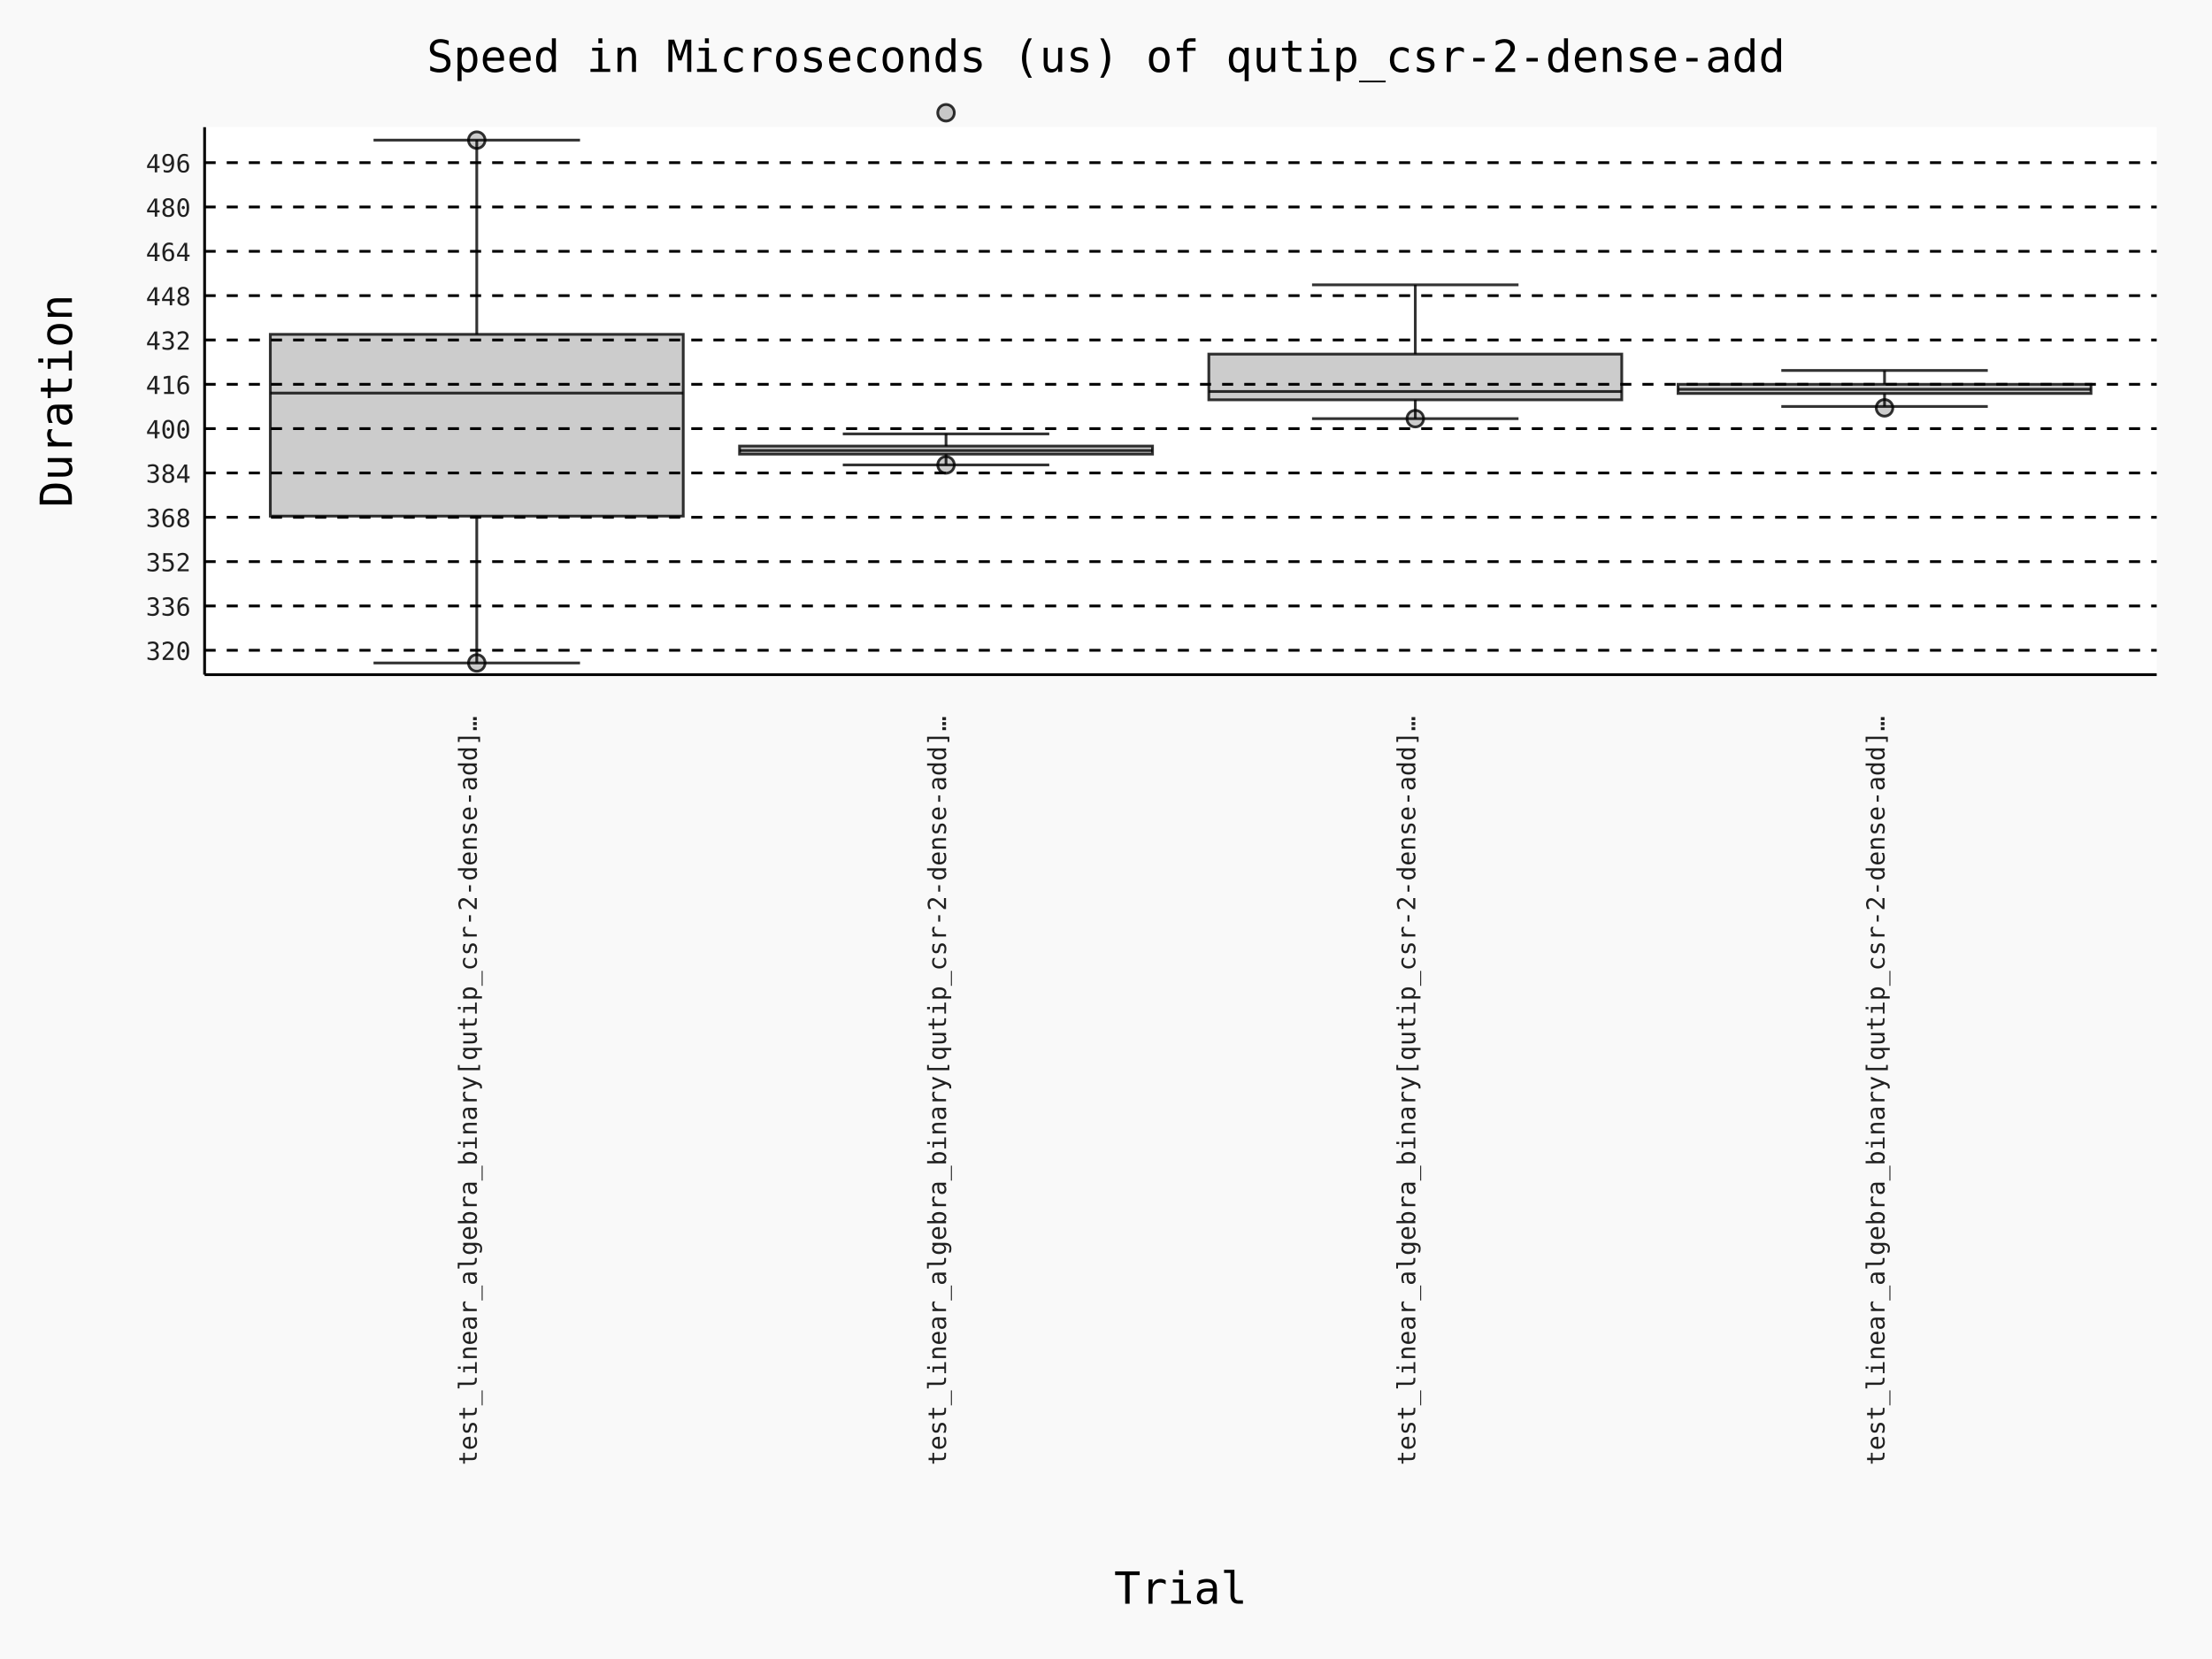
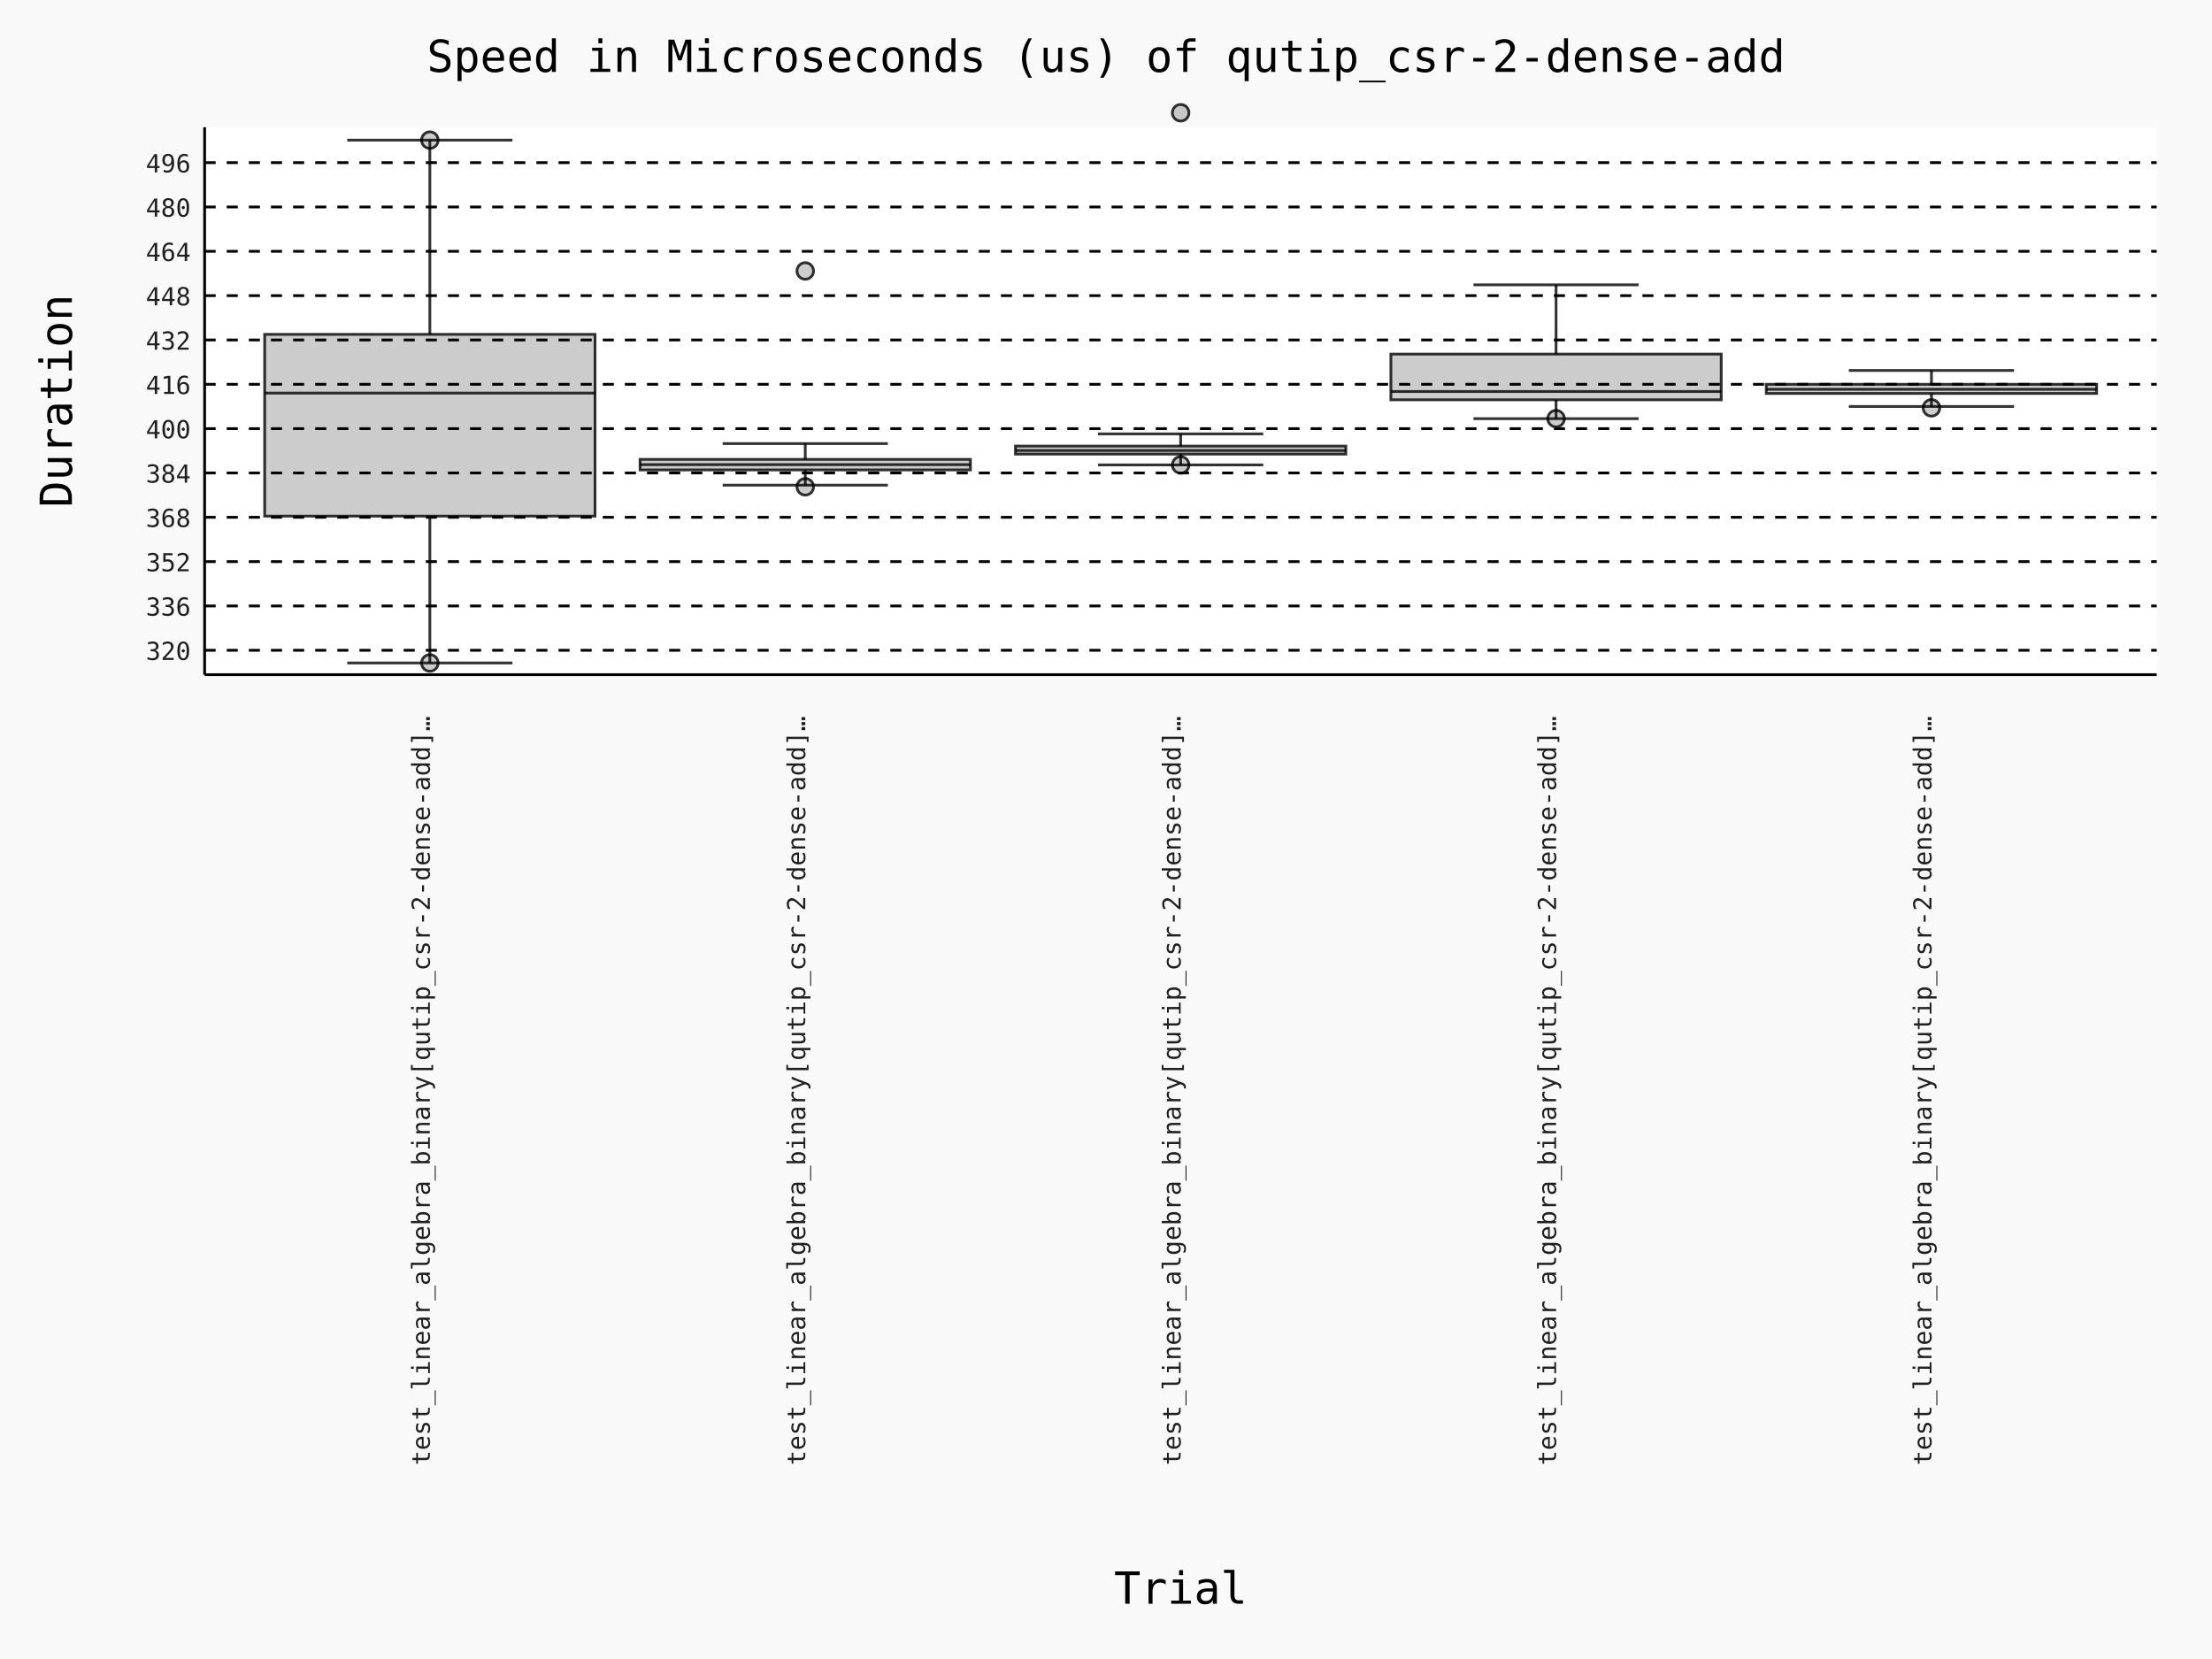
- <svg xmlns="http://www.w3.org/2000/svg" id="chart-edfa91ff-0ec2-4680-b777-dbc86c31290c" class="pygal-chart" viewBox="0 0 800 600">
+ <svg xmlns="http://www.w3.org/2000/svg" id="chart-aa04174d-1aa3-4039-89c9-c71d564d1777" class="pygal-chart" viewBox="0 0 800 600">
  <defs>
-     <style type="text/css">#chart-edfa91ff-0ec2-4680-b777-dbc86c31290c{-webkit-user-select:none;-webkit-font-smoothing:antialiased;font-family:Consolas,"Deja Vu Sans Mono","Bitstream Vera Sans Mono","Courier New",monospace}#chart-edfa91ff-0ec2-4680-b777-dbc86c31290c .title{font-family:Consolas,"Deja Vu Sans Mono","Bitstream Vera Sans Mono","Courier New",monospace;font-size:16px}#chart-edfa91ff-0ec2-4680-b777-dbc86c31290c .legends .legend text{font-family:Consolas,"Deja Vu Sans Mono","Bitstream Vera Sans Mono","Courier New",monospace;font-size:14px}#chart-edfa91ff-0ec2-4680-b777-dbc86c31290c .axis text{font-family:Consolas,"Deja Vu Sans Mono","Bitstream Vera Sans Mono","Courier New",monospace;font-size:10px}#chart-edfa91ff-0ec2-4680-b777-dbc86c31290c .axis text.major{font-family:Consolas,"Deja Vu Sans Mono","Bitstream Vera Sans Mono","Courier New",monospace;font-size:10px}#chart-edfa91ff-0ec2-4680-b777-dbc86c31290c .text-overlay text.value{font-family:Consolas,"Deja Vu Sans Mono","Bitstream Vera Sans Mono","Courier New",monospace;font-size:16px}#chart-edfa91ff-0ec2-4680-b777-dbc86c31290c .text-overlay text.label{font-family:Consolas,"Deja Vu Sans Mono","Bitstream Vera Sans Mono","Courier New",monospace;font-size:10px}#chart-edfa91ff-0ec2-4680-b777-dbc86c31290c .tooltip{font-family:Consolas,"Deja Vu Sans Mono","Bitstream Vera Sans Mono","Courier New",monospace;font-size:14px}#chart-edfa91ff-0ec2-4680-b777-dbc86c31290c text.no_data{font-family:Consolas,"Deja Vu Sans Mono","Bitstream Vera Sans Mono","Courier New",monospace;font-size:64px}
- #chart-edfa91ff-0ec2-4680-b777-dbc86c31290c{background-color:rgba(249,249,249,1)}#chart-edfa91ff-0ec2-4680-b777-dbc86c31290c path,#chart-edfa91ff-0ec2-4680-b777-dbc86c31290c line,#chart-edfa91ff-0ec2-4680-b777-dbc86c31290c rect,#chart-edfa91ff-0ec2-4680-b777-dbc86c31290c circle{-webkit-transition:150ms;-moz-transition:150ms;transition:150ms}#chart-edfa91ff-0ec2-4680-b777-dbc86c31290c .graph &gt; .background{fill:rgba(249,249,249,1)}#chart-edfa91ff-0ec2-4680-b777-dbc86c31290c .plot &gt; .background{fill:rgba(255,255,255,1)}#chart-edfa91ff-0ec2-4680-b777-dbc86c31290c .graph{fill:rgba(0,0,0,.87)}#chart-edfa91ff-0ec2-4680-b777-dbc86c31290c text.no_data{fill:rgba(0,0,0,1)}#chart-edfa91ff-0ec2-4680-b777-dbc86c31290c .title{fill:rgba(0,0,0,1)}#chart-edfa91ff-0ec2-4680-b777-dbc86c31290c .legends .legend text{fill:rgba(0,0,0,.87)}#chart-edfa91ff-0ec2-4680-b777-dbc86c31290c .legends .legend:hover text{fill:rgba(0,0,0,1)}#chart-edfa91ff-0ec2-4680-b777-dbc86c31290c .axis .line{stroke:rgba(0,0,0,1)}#chart-edfa91ff-0ec2-4680-b777-dbc86c31290c .axis .guide.line{stroke:rgba(0,0,0,.54)}#chart-edfa91ff-0ec2-4680-b777-dbc86c31290c .axis .major.line{stroke:rgba(0,0,0,.87)}#chart-edfa91ff-0ec2-4680-b777-dbc86c31290c .axis text.major{fill:rgba(0,0,0,1)}#chart-edfa91ff-0ec2-4680-b777-dbc86c31290c .axis.y .guides:hover .guide.line,#chart-edfa91ff-0ec2-4680-b777-dbc86c31290c .line-graph .axis.x .guides:hover .guide.line,#chart-edfa91ff-0ec2-4680-b777-dbc86c31290c .stackedline-graph .axis.x .guides:hover .guide.line,#chart-edfa91ff-0ec2-4680-b777-dbc86c31290c .xy-graph .axis.x .guides:hover .guide.line{stroke:rgba(0,0,0,1)}#chart-edfa91ff-0ec2-4680-b777-dbc86c31290c .axis .guides:hover text{fill:rgba(0,0,0,1)}#chart-edfa91ff-0ec2-4680-b777-dbc86c31290c .reactive{fill-opacity:.7;stroke-opacity:.8;stroke-width:1}#chart-edfa91ff-0ec2-4680-b777-dbc86c31290c .ci{stroke:rgba(0,0,0,.87)}#chart-edfa91ff-0ec2-4680-b777-dbc86c31290c .reactive.active,#chart-edfa91ff-0ec2-4680-b777-dbc86c31290c .active .reactive{fill-opacity:.8;stroke-opacity:.9;stroke-width:4}#chart-edfa91ff-0ec2-4680-b777-dbc86c31290c .ci .reactive.active{stroke-width:1.5}#chart-edfa91ff-0ec2-4680-b777-dbc86c31290c .series text{fill:rgba(0,0,0,1)}#chart-edfa91ff-0ec2-4680-b777-dbc86c31290c .tooltip rect{fill:rgba(255,255,255,1);stroke:rgba(0,0,0,1);-webkit-transition:opacity 150ms;-moz-transition:opacity 150ms;transition:opacity 150ms}#chart-edfa91ff-0ec2-4680-b777-dbc86c31290c .tooltip .label{fill:rgba(0,0,0,.87)}#chart-edfa91ff-0ec2-4680-b777-dbc86c31290c .tooltip .label{fill:rgba(0,0,0,.87)}#chart-edfa91ff-0ec2-4680-b777-dbc86c31290c .tooltip .legend{font-size:.8em;fill:rgba(0,0,0,.54)}#chart-edfa91ff-0ec2-4680-b777-dbc86c31290c .tooltip .x_label{font-size:.6em;fill:rgba(0,0,0,1)}#chart-edfa91ff-0ec2-4680-b777-dbc86c31290c .tooltip .xlink{font-size:.5em;text-decoration:underline}#chart-edfa91ff-0ec2-4680-b777-dbc86c31290c .tooltip .value{font-size:1.5em}#chart-edfa91ff-0ec2-4680-b777-dbc86c31290c .bound{font-size:.5em}#chart-edfa91ff-0ec2-4680-b777-dbc86c31290c .max-value{font-size:.75em;fill:rgba(0,0,0,.54)}#chart-edfa91ff-0ec2-4680-b777-dbc86c31290c .map-element{fill:rgba(255,255,255,1);stroke:rgba(0,0,0,.54) !important}#chart-edfa91ff-0ec2-4680-b777-dbc86c31290c .map-element .reactive{fill-opacity:inherit;stroke-opacity:inherit}#chart-edfa91ff-0ec2-4680-b777-dbc86c31290c .color-0,#chart-edfa91ff-0ec2-4680-b777-dbc86c31290c .color-0 a:visited{stroke:#000000;fill:#000000}#chart-edfa91ff-0ec2-4680-b777-dbc86c31290c .color-1,#chart-edfa91ff-0ec2-4680-b777-dbc86c31290c .color-1 a:visited{stroke:#000000;fill:#000000}#chart-edfa91ff-0ec2-4680-b777-dbc86c31290c .color-2,#chart-edfa91ff-0ec2-4680-b777-dbc86c31290c .color-2 a:visited{stroke:#000000;fill:#000000}#chart-edfa91ff-0ec2-4680-b777-dbc86c31290c .color-3,#chart-edfa91ff-0ec2-4680-b777-dbc86c31290c .color-3 a:visited{stroke:#000000;fill:#000000}#chart-edfa91ff-0ec2-4680-b777-dbc86c31290c .text-overlay .color-0 text{fill:white}#chart-edfa91ff-0ec2-4680-b777-dbc86c31290c .text-overlay .color-1 text{fill:white}#chart-edfa91ff-0ec2-4680-b777-dbc86c31290c .text-overlay .color-2 text{fill:white}#chart-edfa91ff-0ec2-4680-b777-dbc86c31290c .text-overlay .color-3 text{fill:white}
- #chart-edfa91ff-0ec2-4680-b777-dbc86c31290c text.no_data{text-anchor:middle}#chart-edfa91ff-0ec2-4680-b777-dbc86c31290c .guide.line{fill:none}#chart-edfa91ff-0ec2-4680-b777-dbc86c31290c .centered{text-anchor:middle}#chart-edfa91ff-0ec2-4680-b777-dbc86c31290c .title{text-anchor:middle}#chart-edfa91ff-0ec2-4680-b777-dbc86c31290c .legends .legend text{fill-opacity:1}#chart-edfa91ff-0ec2-4680-b777-dbc86c31290c .axis.x text{text-anchor:middle}#chart-edfa91ff-0ec2-4680-b777-dbc86c31290c .axis.x:not(.web) text[transform]{text-anchor:start}#chart-edfa91ff-0ec2-4680-b777-dbc86c31290c .axis.x:not(.web) text[transform].backwards{text-anchor:end}#chart-edfa91ff-0ec2-4680-b777-dbc86c31290c .axis.y text{text-anchor:end}#chart-edfa91ff-0ec2-4680-b777-dbc86c31290c .axis.y text[transform].backwards{text-anchor:start}#chart-edfa91ff-0ec2-4680-b777-dbc86c31290c .axis.y2 text{text-anchor:start}#chart-edfa91ff-0ec2-4680-b777-dbc86c31290c .axis.y2 text[transform].backwards{text-anchor:end}#chart-edfa91ff-0ec2-4680-b777-dbc86c31290c .axis .guide.line{stroke-dasharray:4,4;stroke:black}#chart-edfa91ff-0ec2-4680-b777-dbc86c31290c .axis .major.guide.line{stroke-dasharray:6,6;stroke:black}#chart-edfa91ff-0ec2-4680-b777-dbc86c31290c .horizontal .axis.y .guide.line,#chart-edfa91ff-0ec2-4680-b777-dbc86c31290c .horizontal .axis.y2 .guide.line,#chart-edfa91ff-0ec2-4680-b777-dbc86c31290c .vertical .axis.x .guide.line{opacity:0}#chart-edfa91ff-0ec2-4680-b777-dbc86c31290c .horizontal .axis.always_show .guide.line,#chart-edfa91ff-0ec2-4680-b777-dbc86c31290c .vertical .axis.always_show .guide.line{opacity:1 !important}#chart-edfa91ff-0ec2-4680-b777-dbc86c31290c .axis.y .guides:hover .guide.line,#chart-edfa91ff-0ec2-4680-b777-dbc86c31290c .axis.y2 .guides:hover .guide.line,#chart-edfa91ff-0ec2-4680-b777-dbc86c31290c .axis.x .guides:hover .guide.line{opacity:1}#chart-edfa91ff-0ec2-4680-b777-dbc86c31290c .axis .guides:hover text{opacity:1}#chart-edfa91ff-0ec2-4680-b777-dbc86c31290c .nofill{fill:none}#chart-edfa91ff-0ec2-4680-b777-dbc86c31290c .subtle-fill{fill-opacity:.2}#chart-edfa91ff-0ec2-4680-b777-dbc86c31290c .dot{stroke-width:1px;fill-opacity:1;stroke-opacity:1}#chart-edfa91ff-0ec2-4680-b777-dbc86c31290c .dot.active{stroke-width:5px}#chart-edfa91ff-0ec2-4680-b777-dbc86c31290c .dot.negative{fill:transparent}#chart-edfa91ff-0ec2-4680-b777-dbc86c31290c text,#chart-edfa91ff-0ec2-4680-b777-dbc86c31290c tspan{stroke:none !important}#chart-edfa91ff-0ec2-4680-b777-dbc86c31290c .series text.active{opacity:1}#chart-edfa91ff-0ec2-4680-b777-dbc86c31290c .tooltip rect{fill-opacity:.95;stroke-width:.5}#chart-edfa91ff-0ec2-4680-b777-dbc86c31290c .tooltip text{fill-opacity:1}#chart-edfa91ff-0ec2-4680-b777-dbc86c31290c .showable{visibility:hidden}#chart-edfa91ff-0ec2-4680-b777-dbc86c31290c .showable.shown{visibility:visible}#chart-edfa91ff-0ec2-4680-b777-dbc86c31290c .gauge-background{fill:rgba(229,229,229,1);stroke:none}#chart-edfa91ff-0ec2-4680-b777-dbc86c31290c .bg-lines{stroke:rgba(249,249,249,1);stroke-width:2px}
+     <style type="text/css">#chart-aa04174d-1aa3-4039-89c9-c71d564d1777{-webkit-user-select:none;-webkit-font-smoothing:antialiased;font-family:Consolas,"Deja Vu Sans Mono","Bitstream Vera Sans Mono","Courier New",monospace}#chart-aa04174d-1aa3-4039-89c9-c71d564d1777 .title{font-family:Consolas,"Deja Vu Sans Mono","Bitstream Vera Sans Mono","Courier New",monospace;font-size:16px}#chart-aa04174d-1aa3-4039-89c9-c71d564d1777 .legends .legend text{font-family:Consolas,"Deja Vu Sans Mono","Bitstream Vera Sans Mono","Courier New",monospace;font-size:14px}#chart-aa04174d-1aa3-4039-89c9-c71d564d1777 .axis text{font-family:Consolas,"Deja Vu Sans Mono","Bitstream Vera Sans Mono","Courier New",monospace;font-size:10px}#chart-aa04174d-1aa3-4039-89c9-c71d564d1777 .axis text.major{font-family:Consolas,"Deja Vu Sans Mono","Bitstream Vera Sans Mono","Courier New",monospace;font-size:10px}#chart-aa04174d-1aa3-4039-89c9-c71d564d1777 .text-overlay text.value{font-family:Consolas,"Deja Vu Sans Mono","Bitstream Vera Sans Mono","Courier New",monospace;font-size:16px}#chart-aa04174d-1aa3-4039-89c9-c71d564d1777 .text-overlay text.label{font-family:Consolas,"Deja Vu Sans Mono","Bitstream Vera Sans Mono","Courier New",monospace;font-size:10px}#chart-aa04174d-1aa3-4039-89c9-c71d564d1777 .tooltip{font-family:Consolas,"Deja Vu Sans Mono","Bitstream Vera Sans Mono","Courier New",monospace;font-size:14px}#chart-aa04174d-1aa3-4039-89c9-c71d564d1777 text.no_data{font-family:Consolas,"Deja Vu Sans Mono","Bitstream Vera Sans Mono","Courier New",monospace;font-size:64px}
+ #chart-aa04174d-1aa3-4039-89c9-c71d564d1777{background-color:rgba(249,249,249,1)}#chart-aa04174d-1aa3-4039-89c9-c71d564d1777 path,#chart-aa04174d-1aa3-4039-89c9-c71d564d1777 line,#chart-aa04174d-1aa3-4039-89c9-c71d564d1777 rect,#chart-aa04174d-1aa3-4039-89c9-c71d564d1777 circle{-webkit-transition:150ms;-moz-transition:150ms;transition:150ms}#chart-aa04174d-1aa3-4039-89c9-c71d564d1777 .graph &gt; .background{fill:rgba(249,249,249,1)}#chart-aa04174d-1aa3-4039-89c9-c71d564d1777 .plot &gt; .background{fill:rgba(255,255,255,1)}#chart-aa04174d-1aa3-4039-89c9-c71d564d1777 .graph{fill:rgba(0,0,0,.87)}#chart-aa04174d-1aa3-4039-89c9-c71d564d1777 text.no_data{fill:rgba(0,0,0,1)}#chart-aa04174d-1aa3-4039-89c9-c71d564d1777 .title{fill:rgba(0,0,0,1)}#chart-aa04174d-1aa3-4039-89c9-c71d564d1777 .legends .legend text{fill:rgba(0,0,0,.87)}#chart-aa04174d-1aa3-4039-89c9-c71d564d1777 .legends .legend:hover text{fill:rgba(0,0,0,1)}#chart-aa04174d-1aa3-4039-89c9-c71d564d1777 .axis .line{stroke:rgba(0,0,0,1)}#chart-aa04174d-1aa3-4039-89c9-c71d564d1777 .axis .guide.line{stroke:rgba(0,0,0,.54)}#chart-aa04174d-1aa3-4039-89c9-c71d564d1777 .axis .major.line{stroke:rgba(0,0,0,.87)}#chart-aa04174d-1aa3-4039-89c9-c71d564d1777 .axis text.major{fill:rgba(0,0,0,1)}#chart-aa04174d-1aa3-4039-89c9-c71d564d1777 .axis.y .guides:hover .guide.line,#chart-aa04174d-1aa3-4039-89c9-c71d564d1777 .line-graph .axis.x .guides:hover .guide.line,#chart-aa04174d-1aa3-4039-89c9-c71d564d1777 .stackedline-graph .axis.x .guides:hover .guide.line,#chart-aa04174d-1aa3-4039-89c9-c71d564d1777 .xy-graph .axis.x .guides:hover .guide.line{stroke:rgba(0,0,0,1)}#chart-aa04174d-1aa3-4039-89c9-c71d564d1777 .axis .guides:hover text{fill:rgba(0,0,0,1)}#chart-aa04174d-1aa3-4039-89c9-c71d564d1777 .reactive{fill-opacity:.7;stroke-opacity:.8;stroke-width:1}#chart-aa04174d-1aa3-4039-89c9-c71d564d1777 .ci{stroke:rgba(0,0,0,.87)}#chart-aa04174d-1aa3-4039-89c9-c71d564d1777 .reactive.active,#chart-aa04174d-1aa3-4039-89c9-c71d564d1777 .active .reactive{fill-opacity:.8;stroke-opacity:.9;stroke-width:4}#chart-aa04174d-1aa3-4039-89c9-c71d564d1777 .ci .reactive.active{stroke-width:1.5}#chart-aa04174d-1aa3-4039-89c9-c71d564d1777 .series text{fill:rgba(0,0,0,1)}#chart-aa04174d-1aa3-4039-89c9-c71d564d1777 .tooltip rect{fill:rgba(255,255,255,1);stroke:rgba(0,0,0,1);-webkit-transition:opacity 150ms;-moz-transition:opacity 150ms;transition:opacity 150ms}#chart-aa04174d-1aa3-4039-89c9-c71d564d1777 .tooltip .label{fill:rgba(0,0,0,.87)}#chart-aa04174d-1aa3-4039-89c9-c71d564d1777 .tooltip .label{fill:rgba(0,0,0,.87)}#chart-aa04174d-1aa3-4039-89c9-c71d564d1777 .tooltip .legend{font-size:.8em;fill:rgba(0,0,0,.54)}#chart-aa04174d-1aa3-4039-89c9-c71d564d1777 .tooltip .x_label{font-size:.6em;fill:rgba(0,0,0,1)}#chart-aa04174d-1aa3-4039-89c9-c71d564d1777 .tooltip .xlink{font-size:.5em;text-decoration:underline}#chart-aa04174d-1aa3-4039-89c9-c71d564d1777 .tooltip .value{font-size:1.5em}#chart-aa04174d-1aa3-4039-89c9-c71d564d1777 .bound{font-size:.5em}#chart-aa04174d-1aa3-4039-89c9-c71d564d1777 .max-value{font-size:.75em;fill:rgba(0,0,0,.54)}#chart-aa04174d-1aa3-4039-89c9-c71d564d1777 .map-element{fill:rgba(255,255,255,1);stroke:rgba(0,0,0,.54) !important}#chart-aa04174d-1aa3-4039-89c9-c71d564d1777 .map-element .reactive{fill-opacity:inherit;stroke-opacity:inherit}#chart-aa04174d-1aa3-4039-89c9-c71d564d1777 .color-0,#chart-aa04174d-1aa3-4039-89c9-c71d564d1777 .color-0 a:visited{stroke:#000000;fill:#000000}#chart-aa04174d-1aa3-4039-89c9-c71d564d1777 .color-1,#chart-aa04174d-1aa3-4039-89c9-c71d564d1777 .color-1 a:visited{stroke:#000000;fill:#000000}#chart-aa04174d-1aa3-4039-89c9-c71d564d1777 .color-2,#chart-aa04174d-1aa3-4039-89c9-c71d564d1777 .color-2 a:visited{stroke:#000000;fill:#000000}#chart-aa04174d-1aa3-4039-89c9-c71d564d1777 .color-3,#chart-aa04174d-1aa3-4039-89c9-c71d564d1777 .color-3 a:visited{stroke:#000000;fill:#000000}#chart-aa04174d-1aa3-4039-89c9-c71d564d1777 .color-4,#chart-aa04174d-1aa3-4039-89c9-c71d564d1777 .color-4 a:visited{stroke:#000000;fill:#000000}#chart-aa04174d-1aa3-4039-89c9-c71d564d1777 .text-overlay .color-0 text{fill:white}#chart-aa04174d-1aa3-4039-89c9-c71d564d1777 .text-overlay .color-1 text{fill:white}#chart-aa04174d-1aa3-4039-89c9-c71d564d1777 .text-overlay .color-2 text{fill:white}#chart-aa04174d-1aa3-4039-89c9-c71d564d1777 .text-overlay .color-3 text{fill:white}#chart-aa04174d-1aa3-4039-89c9-c71d564d1777 .text-overlay .color-4 text{fill:white}
+ #chart-aa04174d-1aa3-4039-89c9-c71d564d1777 text.no_data{text-anchor:middle}#chart-aa04174d-1aa3-4039-89c9-c71d564d1777 .guide.line{fill:none}#chart-aa04174d-1aa3-4039-89c9-c71d564d1777 .centered{text-anchor:middle}#chart-aa04174d-1aa3-4039-89c9-c71d564d1777 .title{text-anchor:middle}#chart-aa04174d-1aa3-4039-89c9-c71d564d1777 .legends .legend text{fill-opacity:1}#chart-aa04174d-1aa3-4039-89c9-c71d564d1777 .axis.x text{text-anchor:middle}#chart-aa04174d-1aa3-4039-89c9-c71d564d1777 .axis.x:not(.web) text[transform]{text-anchor:start}#chart-aa04174d-1aa3-4039-89c9-c71d564d1777 .axis.x:not(.web) text[transform].backwards{text-anchor:end}#chart-aa04174d-1aa3-4039-89c9-c71d564d1777 .axis.y text{text-anchor:end}#chart-aa04174d-1aa3-4039-89c9-c71d564d1777 .axis.y text[transform].backwards{text-anchor:start}#chart-aa04174d-1aa3-4039-89c9-c71d564d1777 .axis.y2 text{text-anchor:start}#chart-aa04174d-1aa3-4039-89c9-c71d564d1777 .axis.y2 text[transform].backwards{text-anchor:end}#chart-aa04174d-1aa3-4039-89c9-c71d564d1777 .axis .guide.line{stroke-dasharray:4,4;stroke:black}#chart-aa04174d-1aa3-4039-89c9-c71d564d1777 .axis .major.guide.line{stroke-dasharray:6,6;stroke:black}#chart-aa04174d-1aa3-4039-89c9-c71d564d1777 .horizontal .axis.y .guide.line,#chart-aa04174d-1aa3-4039-89c9-c71d564d1777 .horizontal .axis.y2 .guide.line,#chart-aa04174d-1aa3-4039-89c9-c71d564d1777 .vertical .axis.x .guide.line{opacity:0}#chart-aa04174d-1aa3-4039-89c9-c71d564d1777 .horizontal .axis.always_show .guide.line,#chart-aa04174d-1aa3-4039-89c9-c71d564d1777 .vertical .axis.always_show .guide.line{opacity:1 !important}#chart-aa04174d-1aa3-4039-89c9-c71d564d1777 .axis.y .guides:hover .guide.line,#chart-aa04174d-1aa3-4039-89c9-c71d564d1777 .axis.y2 .guides:hover .guide.line,#chart-aa04174d-1aa3-4039-89c9-c71d564d1777 .axis.x .guides:hover .guide.line{opacity:1}#chart-aa04174d-1aa3-4039-89c9-c71d564d1777 .axis .guides:hover text{opacity:1}#chart-aa04174d-1aa3-4039-89c9-c71d564d1777 .nofill{fill:none}#chart-aa04174d-1aa3-4039-89c9-c71d564d1777 .subtle-fill{fill-opacity:.2}#chart-aa04174d-1aa3-4039-89c9-c71d564d1777 .dot{stroke-width:1px;fill-opacity:1;stroke-opacity:1}#chart-aa04174d-1aa3-4039-89c9-c71d564d1777 .dot.active{stroke-width:5px}#chart-aa04174d-1aa3-4039-89c9-c71d564d1777 .dot.negative{fill:transparent}#chart-aa04174d-1aa3-4039-89c9-c71d564d1777 text,#chart-aa04174d-1aa3-4039-89c9-c71d564d1777 tspan{stroke:none !important}#chart-aa04174d-1aa3-4039-89c9-c71d564d1777 .series text.active{opacity:1}#chart-aa04174d-1aa3-4039-89c9-c71d564d1777 .tooltip rect{fill-opacity:.95;stroke-width:.5}#chart-aa04174d-1aa3-4039-89c9-c71d564d1777 .tooltip text{fill-opacity:1}#chart-aa04174d-1aa3-4039-89c9-c71d564d1777 .showable{visibility:hidden}#chart-aa04174d-1aa3-4039-89c9-c71d564d1777 .showable.shown{visibility:visible}#chart-aa04174d-1aa3-4039-89c9-c71d564d1777 .gauge-background{fill:rgba(229,229,229,1);stroke:none}#chart-aa04174d-1aa3-4039-89c9-c71d564d1777 .bg-lines{stroke:rgba(249,249,249,1);stroke-width:2px}
.tooltip .value{font-size:1em !important}.axis text{font-size:9px !important}</style>
  </defs>
  <g class="graph custombox-graph vertical">
    <rect x="0" y="0" width="800" height="600" class="background" />
    <g transform="translate(74, 46)" class="plot">
      <rect x="0" y="0" width="706.0" height="198.0" class="background" />
      <g class="axis y always_show">
        <path d="M0 198 h706" class="line" />
        <g class="guides">
          <path d="M0 189.182 h706" class="guide line" />
          <text x="-5" y="192.682" class="">320</text>
        </g>
        <g class="guides">
          <path d="M0 173.15 h706" class="guide line" />
          <text x="-5" y="176.65" class="">336</text>
        </g>
        <g class="guides">
          <path d="M0 157.117 h706" class="guide line" />
          <text x="-5" y="160.617" class="">352</text>
        </g>
        <g class="guides">
          <path d="M0 141.085 h706" class="guide line" />
          <text x="-5" y="144.585" class="">368</text>
        </g>
        <g class="guides">
          <path d="M0 125.053 h706" class="guide line" />
          <text x="-5" y="128.553" class="">384</text>
        </g>
        <g class="guides">
          <path d="M0 109.02 h706" class="guide line" />
          <text x="-5" y="112.52" class="">400</text>
        </g>
        <g class="guides">
          <path d="M0 92.988 h706" class="guide line" />
          <text x="-5" y="96.488" class="">416</text>
        </g>
        <g class="guides">
          <path d="M0 76.955 h706" class="guide line" />
          <text x="-5" y="80.455" class="">432</text>
        </g>
        <g class="guides">
          <path d="M0 60.923 h706" class="guide line" />
          <text x="-5" y="64.423" class="">448</text>
        </g>
        <g class="guides">
          <path d="M0 44.891 h706" class="guide line" />
          <text x="-5" y="48.391" class="">464</text>
        </g>
        <g class="guides">
          <path d="M0 28.858 h706" class="guide line" />
          <text x="-5" y="32.358" class="">480</text>
        </g>
        <g class="guides">
          <path d="M0 12.826 h706" class="guide line" />
          <text x="-5" y="16.326" class="">496</text>
        </g>
      </g>
      <g class="axis x">
        <path d="M0 0 v198" class="line" />
        <g class="guides">
-           <path d="M98.433 0 v198" class="guide line" />
-           <text x="98.433" y="213.0" class="backwards" transform="rotate(270 98.43269 213)">test_linear_algebra_binary[qutip_csr-2-dense-add]…</text>
+           <path d="M81.462 0 v198" class="guide line" />
+           <text x="81.462" y="213.0" class="backwards" transform="rotate(270 81.46154 213)">test_linear_algebra_binary[qutip_csr-2-dense-add]…</text>
        </g>
        <g class="guides">
-           <path d="M268.144 0 v198" class="guide line" />
-           <text x="268.144" y="213.0" class="backwards" transform="rotate(270 268.1442 213)">test_linear_algebra_binary[qutip_csr-2-dense-add]…</text>
+           <path d="M217.231 0 v198" class="guide line" />
+           <text x="217.231" y="213.0" class="backwards" transform="rotate(270 217.2308 213)">test_linear_algebra_binary[qutip_csr-2-dense-add]…</text>
        </g>
        <g class="guides">
-           <path d="M437.856 0 v198" class="guide line" />
-           <text x="437.856" y="213.0" class="backwards" transform="rotate(270 437.8558 213)">test_linear_algebra_binary[qutip_csr-2-dense-add]…</text>
+           <path d="M353 0 v198" class="guide line" />
+           <text x="353.0" y="213.0" class="backwards" transform="rotate(270 353 213)">test_linear_algebra_binary[qutip_csr-2-dense-add]…</text>
        </g>
        <g class="guides">
-           <path d="M607.567 0 v198" class="guide line" />
-           <text x="607.567" y="213.0" class="backwards" transform="rotate(270 607.5673 213)">test_linear_algebra_binary[qutip_csr-2-dense-add]…</text>
+           <path d="M488.769 0 v198" class="guide line" />
+           <text x="488.769" y="213.0" class="backwards" transform="rotate(270 488.7692 213)">test_linear_algebra_binary[qutip_csr-2-dense-add]…</text>
+         </g>
+         <g class="guides">
+           <path d="M624.538 0 v198" class="guide line" />
+           <text x="624.538" y="213.0" class="backwards" transform="rotate(270 624.5385 213)">test_linear_algebra_binary[qutip_csr-2-dense-add]…</text>
        </g>
      </g>
      <g class="series serie-0 color-0">
        <g class="boxes">
          <g class="box">
-             <path stroke-width="3" d="M61.096 193.771 L135.769 193.771" class="reactive tooltip-trigger" />
-             <path stroke-width="3" d="M23.76 96.168 L173.106 96.168" class="reactive tooltip-trigger" />
-             <path stroke-width="3" d="M61.096 4.677 L135.769 4.677" class="reactive tooltip-trigger" />
-             <path stroke-width="2" d="M98.433 193.771 L98.433 140.661" class="reactive tooltip-trigger" />
-             <path stroke-width="2" d="M98.433 4.677 L98.433 74.923" class="reactive tooltip-trigger" />
-             <rect x="23.76" y="74.923" height="65.738" width="149.346" class="subtle-fill reactive tooltip-trigger" />
-             <circle cx="98.433" cy="193.771" r="3" class="subtle-fill reactive tooltip-trigger" />
-             <circle cx="98.433" cy="4.677" r="3" class="subtle-fill reactive tooltip-trigger" />
+             <path stroke-width="3" d="M51.592 193.771 L111.331 193.771" class="reactive tooltip-trigger" />
+             <path stroke-width="3" d="M21.723 96.168 L141.2 96.168" class="reactive tooltip-trigger" />
+             <path stroke-width="3" d="M51.592 4.677 L111.331 4.677" class="reactive tooltip-trigger" />
+             <path stroke-width="2" d="M81.462 193.771 L81.462 140.661" class="reactive tooltip-trigger" />
+             <path stroke-width="2" d="M81.462 4.677 L81.462 74.923" class="reactive tooltip-trigger" />
+             <rect x="21.723" y="74.923" height="65.738" width="119.477" class="subtle-fill reactive tooltip-trigger" />
+             <circle cx="81.462" cy="193.771" r="3" class="subtle-fill reactive tooltip-trigger" />
+             <circle cx="81.462" cy="4.677" r="3" class="subtle-fill reactive tooltip-trigger" />
          </g>
        </g>
      </g>
      <g class="series serie-1 color-1">
        <g class="boxes">
          <g class="box">
-             <path stroke-width="3" d="M230.808 122.144 L305.481 122.144" class="reactive tooltip-trigger" />
-             <path stroke-width="3" d="M193.471 116.933 L342.817 116.933" class="reactive tooltip-trigger" />
-             <path stroke-width="3" d="M230.808 110.922 L305.481 110.922" class="reactive tooltip-trigger" />
-             <path stroke-width="2" d="M268.144 122.144 L268.144 118.236" class="reactive tooltip-trigger" />
-             <path stroke-width="2" d="M268.144 110.922 L268.144 115.33" class="reactive tooltip-trigger" />
-             <rect x="193.471" y="115.33" height="2.906" width="149.346" class="subtle-fill reactive tooltip-trigger" />
-             <circle cx="268.144" cy="122.144" r="3" class="subtle-fill reactive tooltip-trigger" />
-             <circle cx="268.144" cy="-5.215" r="3" class="subtle-fill reactive tooltip-trigger" />
+             <path stroke-width="3" d="M187.362 129.459 L247.1 129.459" class="reactive tooltip-trigger" />
+             <path stroke-width="3" d="M157.492 122.045 L276.969 122.045" class="reactive tooltip-trigger" />
+             <path stroke-width="3" d="M187.362 114.429 L247.1 114.429" class="reactive tooltip-trigger" />
+             <path stroke-width="2" d="M217.231 129.459 L217.231 123.948" class="reactive tooltip-trigger" />
+             <path stroke-width="2" d="M217.231 114.429 L217.231 120.141" class="reactive tooltip-trigger" />
+             <rect x="157.492" y="120.141" height="3.808" width="119.477" class="subtle-fill reactive tooltip-trigger" />
+             <circle cx="217.231" cy="130.061" r="3" class="subtle-fill reactive tooltip-trigger" />
+             <circle cx="217.231" cy="52.003" r="3" class="subtle-fill reactive tooltip-trigger" />
          </g>
        </g>
      </g>
      <g class="series serie-2 color-2">
        <g class="boxes">
          <g class="box">
-             <path stroke-width="3" d="M400.519 105.413 L475.192 105.413" class="reactive tooltip-trigger" />
-             <path stroke-width="3" d="M363.183 95.593 L512.529 95.593" class="reactive tooltip-trigger" />
-             <path stroke-width="3" d="M400.519 57.015 L475.192 57.015" class="reactive tooltip-trigger" />
-             <path stroke-width="2" d="M437.856 105.413 L437.856 98.599" class="reactive tooltip-trigger" />
-             <path stroke-width="2" d="M437.856 57.015 L437.856 82.066" class="reactive tooltip-trigger" />
-             <rect x="363.183" y="82.066" height="16.533" width="149.346" class="subtle-fill reactive tooltip-trigger" />
-             <circle cx="437.856" cy="105.413" r="3" class="subtle-fill reactive tooltip-trigger" />
-             <circle cx="437.856" cy="-3325.514" r="3" class="subtle-fill reactive tooltip-trigger" />
+             <path stroke-width="3" d="M323.131 122.144 L382.869 122.144" class="reactive tooltip-trigger" />
+             <path stroke-width="3" d="M293.262 116.933 L412.738 116.933" class="reactive tooltip-trigger" />
+             <path stroke-width="3" d="M323.131 110.922 L382.869 110.922" class="reactive tooltip-trigger" />
+             <path stroke-width="2" d="M353 122.144 L353 118.236" class="reactive tooltip-trigger" />
+             <path stroke-width="2" d="M353 110.922 L353 115.33" class="reactive tooltip-trigger" />
+             <rect x="293.262" y="115.33" height="2.906" width="119.477" class="subtle-fill reactive tooltip-trigger" />
+             <circle cx="353.0" cy="122.144" r="3" class="subtle-fill reactive tooltip-trigger" />
+             <circle cx="353.0" cy="-5.215" r="3" class="subtle-fill reactive tooltip-trigger" />
          </g>
        </g>
      </g>
      <g class="series serie-3 color-3">
        <g class="boxes">
          <g class="box">
-             <path stroke-width="3" d="M570.231 101.007 L644.904 101.007" class="reactive tooltip-trigger" />
-             <path stroke-width="3" d="M532.894 94.796 L682.24 94.796" class="reactive tooltip-trigger" />
-             <path stroke-width="3" d="M570.231 87.982 L644.904 87.982" class="reactive tooltip-trigger" />
-             <path stroke-width="2" d="M607.567 101.007 L607.567 96.299" class="reactive tooltip-trigger" />
-             <path stroke-width="2" d="M607.567 87.982 L607.567 92.992" class="reactive tooltip-trigger" />
-             <rect x="532.894" y="92.992" height="3.307" width="149.346" class="subtle-fill reactive tooltip-trigger" />
-             <circle cx="607.567" cy="101.508" r="3" class="subtle-fill reactive tooltip-trigger" />
-             <circle cx="607.567" cy="-290.981" r="3" class="subtle-fill reactive tooltip-trigger" />
+             <path stroke-width="3" d="M458.9 105.413 L518.638 105.413" class="reactive tooltip-trigger" />
+             <path stroke-width="3" d="M429.031 95.593 L548.508 95.593" class="reactive tooltip-trigger" />
+             <path stroke-width="3" d="M458.9 57.015 L518.638 57.015" class="reactive tooltip-trigger" />
+             <path stroke-width="2" d="M488.769 105.413 L488.769 98.599" class="reactive tooltip-trigger" />
+             <path stroke-width="2" d="M488.769 57.015 L488.769 82.066" class="reactive tooltip-trigger" />
+             <rect x="429.031" y="82.066" height="16.533" width="119.477" class="subtle-fill reactive tooltip-trigger" />
+             <circle cx="488.769" cy="105.413" r="3" class="subtle-fill reactive tooltip-trigger" />
+             <circle cx="488.769" cy="-3325.514" r="3" class="subtle-fill reactive tooltip-trigger" />
+           </g>
+         </g>
+       </g>
+       <g class="series serie-4 color-4">
+         <g class="boxes">
+           <g class="box">
+             <path stroke-width="3" d="M594.669 101.007 L654.408 101.007" class="reactive tooltip-trigger" />
+             <path stroke-width="3" d="M564.8 94.796 L684.277 94.796" class="reactive tooltip-trigger" />
+             <path stroke-width="3" d="M594.669 87.982 L654.408 87.982" class="reactive tooltip-trigger" />
+             <path stroke-width="2" d="M624.538 101.007 L624.538 96.299" class="reactive tooltip-trigger" />
+             <path stroke-width="2" d="M624.538 87.982 L624.538 92.992" class="reactive tooltip-trigger" />
+             <rect x="564.8" y="92.992" height="3.307" width="119.477" class="subtle-fill reactive tooltip-trigger" />
+             <circle cx="624.538" cy="101.508" r="3" class="subtle-fill reactive tooltip-trigger" />
+             <circle cx="624.538" cy="-290.981" r="3" class="subtle-fill reactive tooltip-trigger" />
          </g>
        </g>
      </g>
    </g>
    <g class="titles">
      <text x="400.0" y="26" class="title plot_title">Speed in Microseconds (us) of qutip_csr-2-dense-add</text>
      <text x="427.0" y="580.0" class="title">Trial</text>
      <text x="0" y="171.0" class="title" transform="rotate(-90 0 145)">Duration</text>
    </g>
    <g transform="translate(74, 46)" class="plot overlay">
      <g class="series serie-0 color-0" />
      <g class="series serie-1 color-1" />
      <g class="series serie-2 color-2" />
      <g class="series serie-3 color-3" />
+       <g class="series serie-4 color-4" />
    </g>
    <g transform="translate(74, 46)" class="plot text-overlay">
      <g class="series serie-0 color-0" />
      <g class="series serie-1 color-1" />
      <g class="series serie-2 color-2" />
      <g class="series serie-3 color-3" />
+       <g class="series serie-4 color-4" />
    </g>
    <g transform="translate(74, 46)" class="plot tooltip-overlay">
      <g transform="translate(0 0)" style="opacity: 0" class="tooltip">
        <rect rx="0" ry="0" width="0" height="0" class="tooltip-box" />
        <g class="text" />
      </g>
    </g>
  </g>
</svg>
